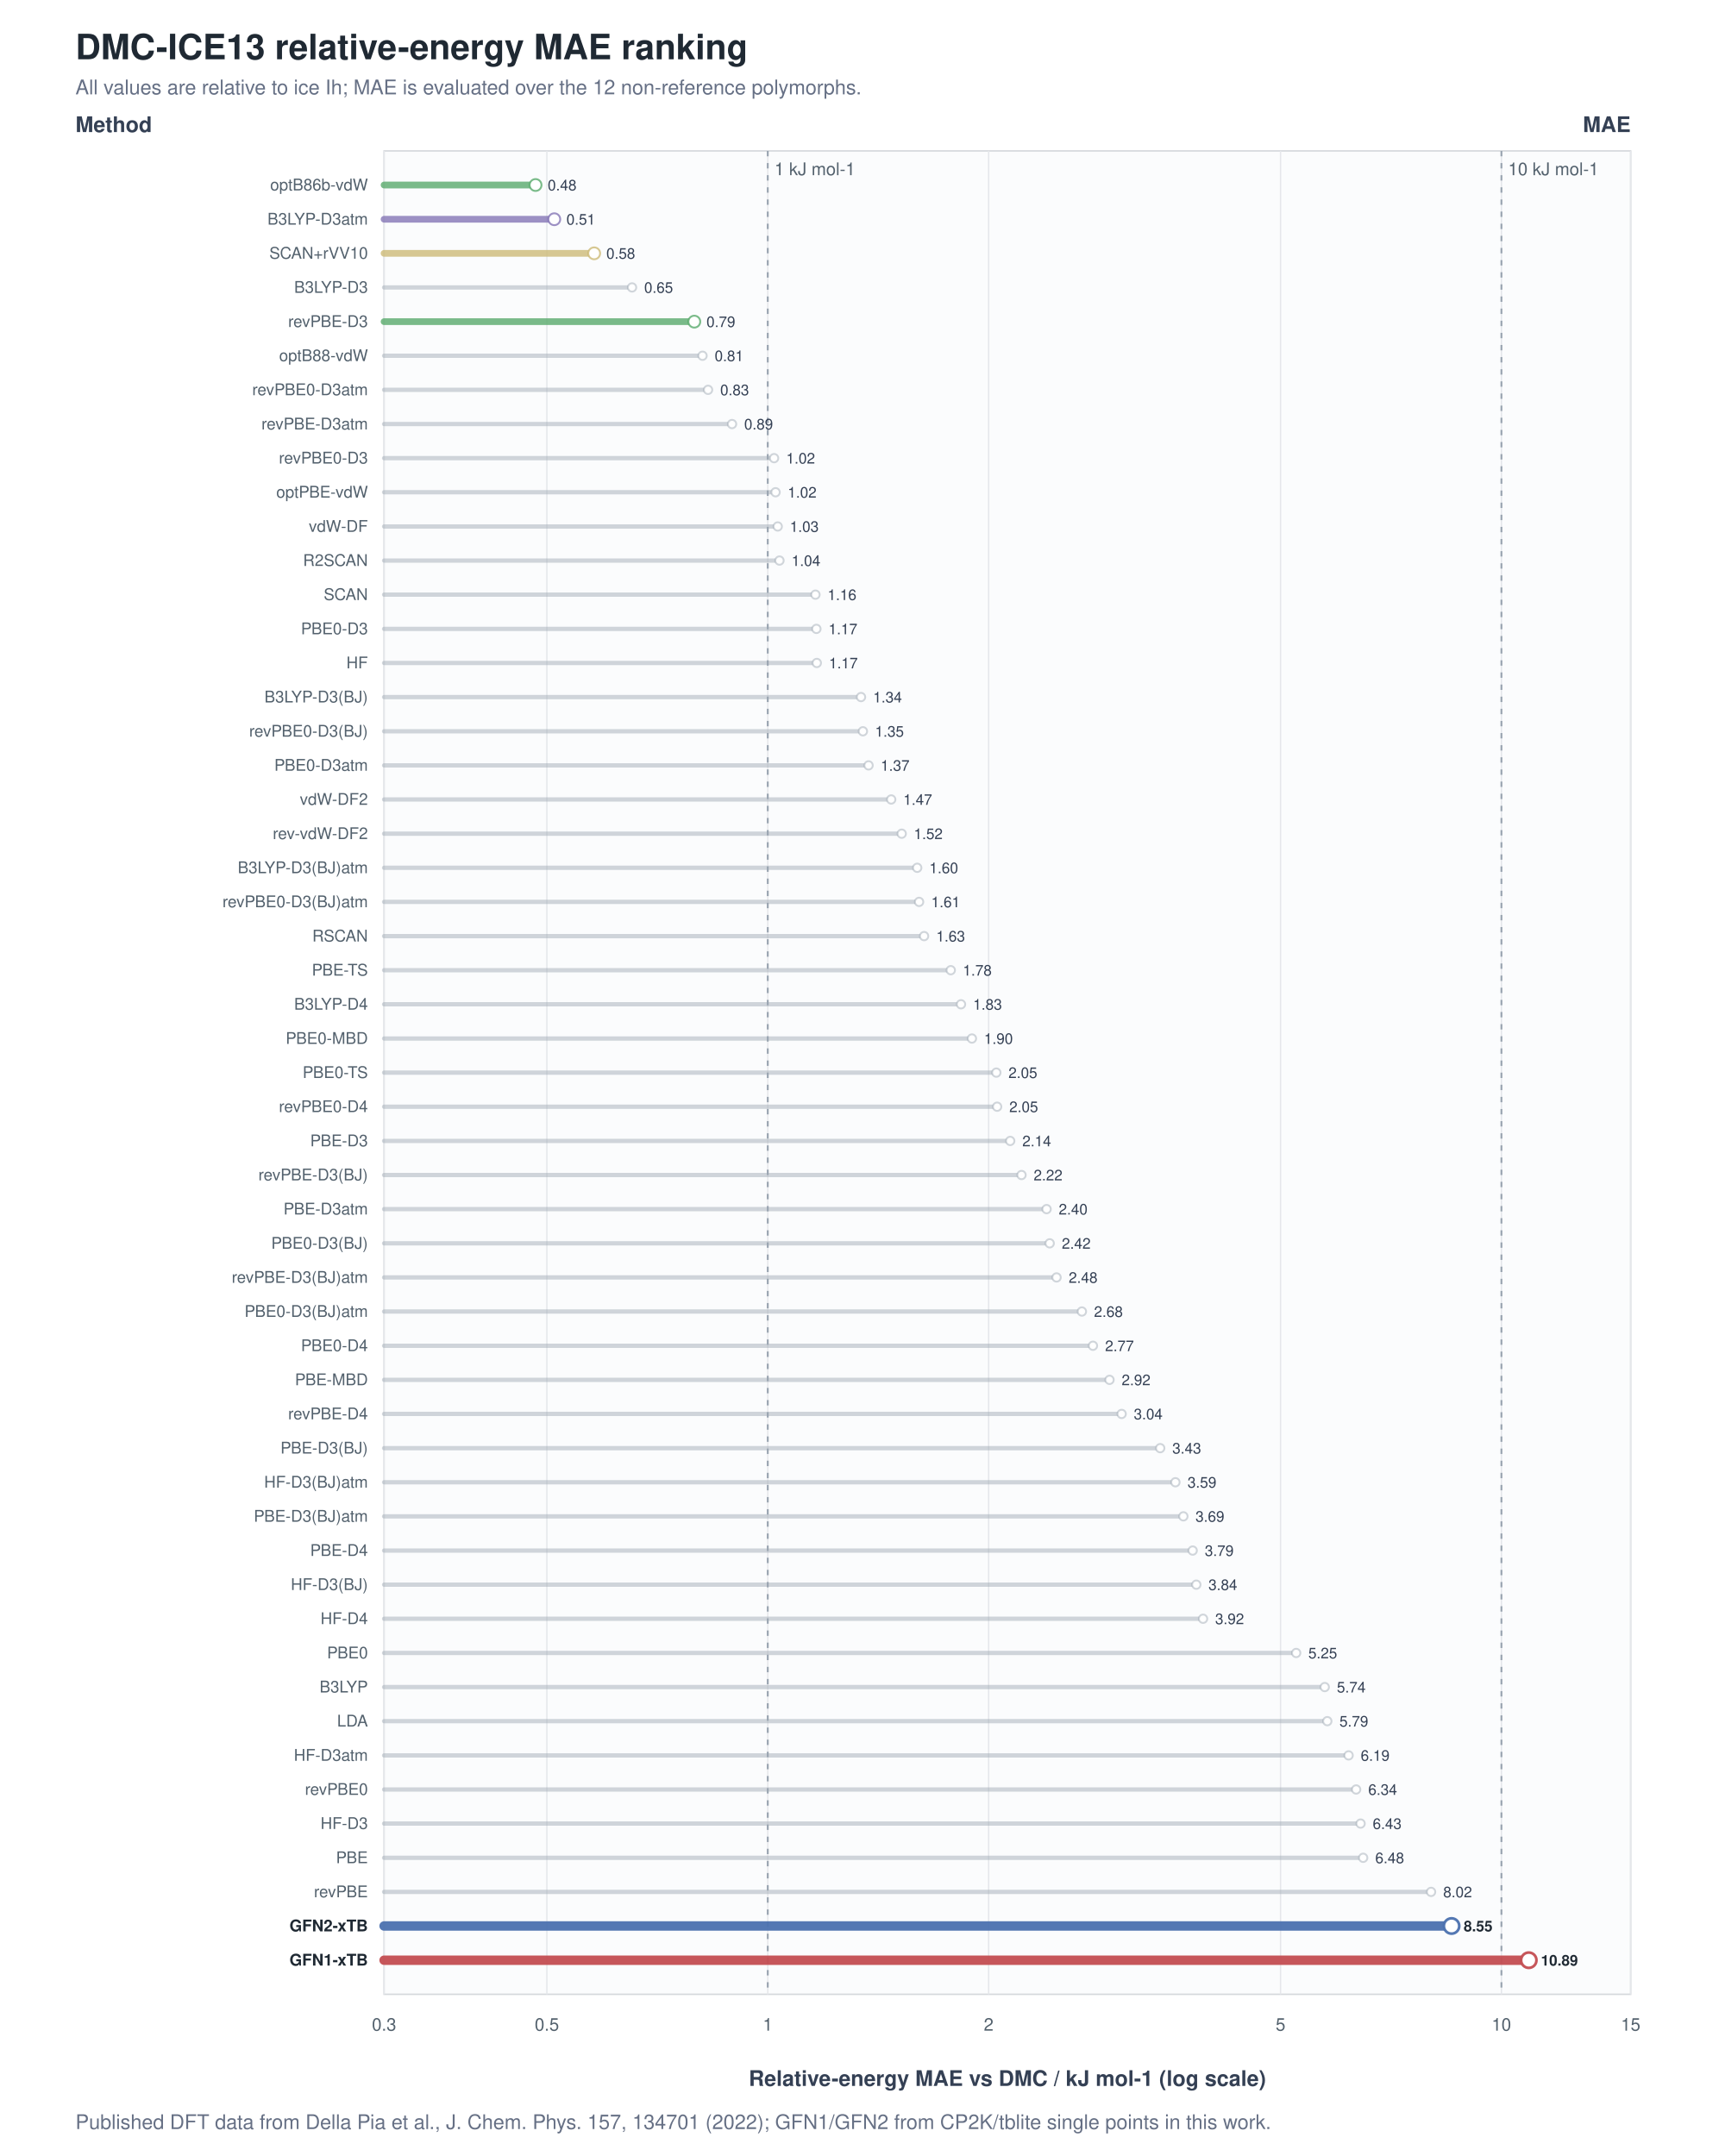
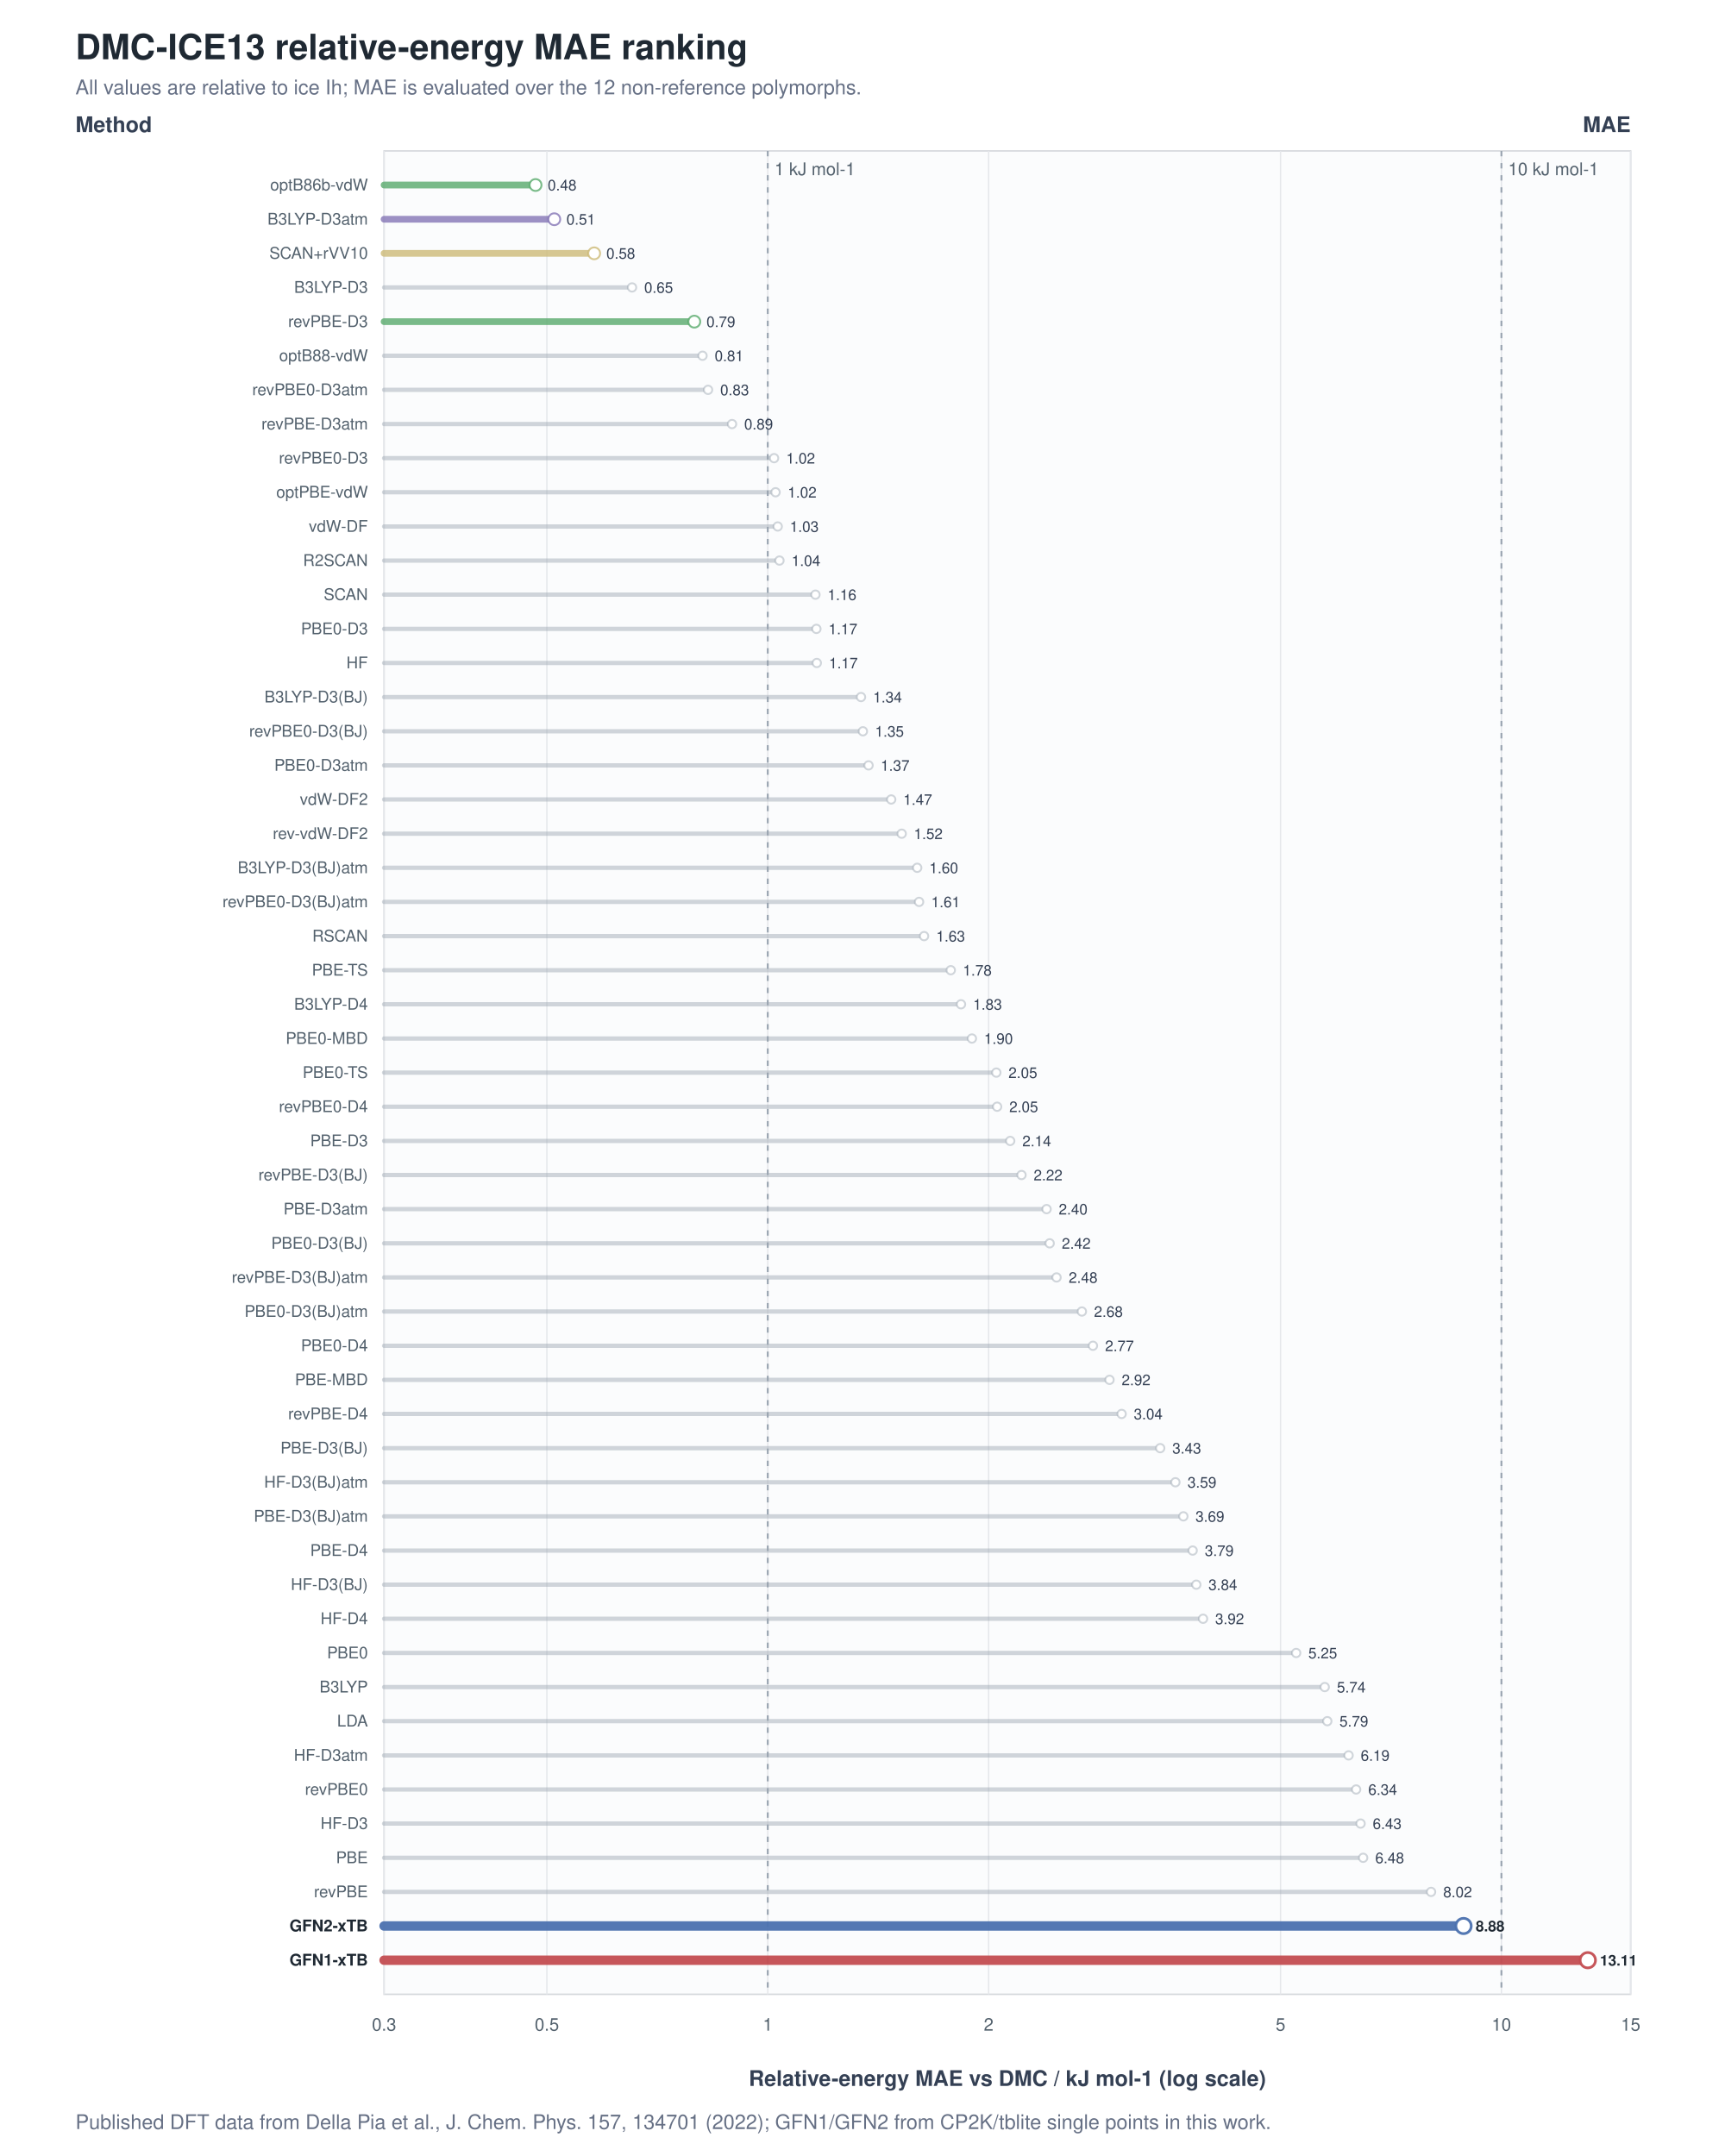
<svg xmlns="http://www.w3.org/2000/svg" width="1280" height="1600" viewBox="0 0 1280 1600">
  <style>
  text { font-family: Helvetica, Arial, sans-serif; fill: #1f2933; }
  .title { font-size: 26px; font-weight: 700; }
  .subtitle { font-size: 15px; fill: #667085; }
  .axis { font-size: 16px; font-weight: 600; fill: #344054; }
  .tick { font-size: 13px; fill: #53616d; }
  .method { font-size: 12px; fill: #53616d; }
  .method-hi { font-size: 12px; font-weight: 700; fill: #1f2933; }
  .value { font-size: 11px; fill: #344054; }
  .value-hi { font-size: 11px; font-weight: 700; fill: #1f2933; }
</style>
  <rect x="0.0" y="0.0" width="1280.0" height="1600.0" fill="#ffffff" />
  <text x="56.0" y="44.0" class="title">DMC-ICE13 relative-energy MAE ranking</text>
  <text x="56.0" y="70.0" class="subtitle">All values are relative to ice Ih; MAE is evaluated over the 12 non-reference polymorphs.</text>
  <rect x="285.0" y="112.0" width="925.0" height="1368.0" fill="#fbfcfd" stroke="#d5d8dc" stroke-width="1.1" />
  <line x1="285.0" y1="112.0" x2="285.0" y2="1480.0" stroke="#e5e7eb" stroke-width="1" />
  <text x="285.0" y="1507.0" text-anchor="middle" class="tick">0.3</text>
  <line x1="405.8" y1="112.0" x2="405.8" y2="1480.0" stroke="#e5e7eb" stroke-width="1" />
  <text x="405.8" y="1507.0" text-anchor="middle" class="tick">0.5</text>
  <line x1="569.7" y1="112.0" x2="569.7" y2="1480.0" stroke="#e5e7eb" stroke-width="1" />
  <text x="569.7" y="1507.0" text-anchor="middle" class="tick">1</text>
  <line x1="733.6" y1="112.0" x2="733.6" y2="1480.0" stroke="#e5e7eb" stroke-width="1" />
  <text x="733.6" y="1507.0" text-anchor="middle" class="tick">2</text>
  <line x1="950.2" y1="112.0" x2="950.2" y2="1480.0" stroke="#e5e7eb" stroke-width="1" />
  <text x="950.2" y="1507.0" text-anchor="middle" class="tick">5</text>
  <line x1="1114.1" y1="112.0" x2="1114.1" y2="1480.0" stroke="#e5e7eb" stroke-width="1" />
  <text x="1114.1" y="1507.0" text-anchor="middle" class="tick">10</text>
  <line x1="1210.0" y1="112.0" x2="1210.0" y2="1480.0" stroke="#e5e7eb" stroke-width="1" />
  <text x="1210.0" y="1507.0" text-anchor="middle" class="tick">15</text>
  <line x1="569.7" y1="112.0" x2="569.7" y2="1480.0" stroke="#9aa5b1" stroke-width="1.4" stroke-dasharray="4 5" />
  <text x="574.7" y="130.0" class="tick">1 kJ mol-1</text>
  <line x1="1114.1" y1="112.0" x2="1114.1" y2="1480.0" stroke="#9aa5b1" stroke-width="1.4" stroke-dasharray="4 5" />
  <text x="1119.1" y="130.0" class="tick">10 kJ mol-1</text>
  <text x="747.5" y="1548.0" text-anchor="middle" class="axis">Relative-energy MAE vs DMC / kJ mol-1 (log scale)</text>
  <text x="56.0" y="98.0" class="axis">Method</text>
  <text x="1210.0" y="98.0" text-anchor="end" class="axis">MAE</text>
  <line x1="285.0" y1="137.3" x2="397.4" y2="137.3" stroke="#55a868" stroke-width="5.0" stroke-linecap="round" stroke-opacity="0.78" />
  <circle cx="397.4" cy="137.3" r="4.4" fill="#ffffff" stroke="#55a868" stroke-width="1.4" stroke-opacity="0.78" />
  <text x="273.0" y="141.3" text-anchor="end" class="method">optB86b-vdW</text>
  <text x="406.4" y="141.3" class="value">0.48</text>
  <line x1="285.0" y1="162.7" x2="411.3" y2="162.7" stroke="#8172b3" stroke-width="5.0" stroke-linecap="round" stroke-opacity="0.78" />
  <circle cx="411.3" cy="162.7" r="4.4" fill="#ffffff" stroke="#8172b3" stroke-width="1.4" stroke-opacity="0.78" />
  <text x="273.0" y="166.7" text-anchor="end" class="method">B3LYP-D3atm</text>
  <text x="420.3" y="166.7" class="value">0.51</text>
  <line x1="285.0" y1="188.0" x2="440.9" y2="188.0" stroke="#ccb974" stroke-width="5.0" stroke-linecap="round" stroke-opacity="0.78" />
  <circle cx="440.9" cy="188.0" r="4.4" fill="#ffffff" stroke="#ccb974" stroke-width="1.4" stroke-opacity="0.78" />
  <text x="273.0" y="192.0" text-anchor="end" class="method">SCAN+rVV10</text>
  <text x="449.9" y="192.0" class="value">0.58</text>
  <line x1="285.0" y1="213.3" x2="469.0" y2="213.3" stroke="#9aa5b1" stroke-width="3.2" stroke-linecap="round" stroke-opacity="0.46" />
  <circle cx="469.0" cy="213.3" r="3.1" fill="#ffffff" stroke="#9aa5b1" stroke-width="1.4" stroke-opacity="0.46" />
  <text x="273.0" y="217.3" text-anchor="end" class="method">B3LYP-D3</text>
  <text x="478.0" y="217.3" class="value">0.65</text>
  <line x1="285.0" y1="238.7" x2="515.2" y2="238.7" stroke="#55a868" stroke-width="5.0" stroke-linecap="round" stroke-opacity="0.78" />
  <circle cx="515.2" cy="238.7" r="4.4" fill="#ffffff" stroke="#55a868" stroke-width="1.4" stroke-opacity="0.78" />
  <text x="273.0" y="242.7" text-anchor="end" class="method">revPBE-D3</text>
  <text x="524.2" y="242.7" class="value">0.79</text>
  <line x1="285.0" y1="264.0" x2="521.3" y2="264.0" stroke="#9aa5b1" stroke-width="3.2" stroke-linecap="round" stroke-opacity="0.46" />
  <circle cx="521.3" cy="264.0" r="3.1" fill="#ffffff" stroke="#9aa5b1" stroke-width="1.4" stroke-opacity="0.46" />
  <text x="273.0" y="268.0" text-anchor="end" class="method">optB88-vdW</text>
  <text x="530.3" y="268.0" class="value">0.81</text>
  <line x1="285.0" y1="289.3" x2="525.4" y2="289.3" stroke="#9aa5b1" stroke-width="3.2" stroke-linecap="round" stroke-opacity="0.46" />
  <circle cx="525.4" cy="289.3" r="3.1" fill="#ffffff" stroke="#9aa5b1" stroke-width="1.4" stroke-opacity="0.46" />
  <text x="273.0" y="293.3" text-anchor="end" class="method">revPBE0-D3atm</text>
  <text x="534.4" y="293.3" class="value">0.83</text>
  <line x1="285.0" y1="314.7" x2="543.2" y2="314.7" stroke="#9aa5b1" stroke-width="3.2" stroke-linecap="round" stroke-opacity="0.46" />
  <circle cx="543.2" cy="314.7" r="3.1" fill="#ffffff" stroke="#9aa5b1" stroke-width="1.4" stroke-opacity="0.46" />
  <text x="273.0" y="318.7" text-anchor="end" class="method">revPBE-D3atm</text>
  <text x="552.2" y="318.7" class="value">0.89</text>
  <line x1="285.0" y1="340.0" x2="574.4" y2="340.0" stroke="#9aa5b1" stroke-width="3.2" stroke-linecap="round" stroke-opacity="0.46" />
  <circle cx="574.4" cy="340.0" r="3.1" fill="#ffffff" stroke="#9aa5b1" stroke-width="1.4" stroke-opacity="0.46" />
  <text x="273.0" y="344.0" text-anchor="end" class="method">revPBE0-D3</text>
  <text x="583.4" y="344.0" class="value">1.02</text>
  <line x1="285.0" y1="365.3" x2="575.5" y2="365.3" stroke="#9aa5b1" stroke-width="3.2" stroke-linecap="round" stroke-opacity="0.46" />
  <circle cx="575.5" cy="365.3" r="3.1" fill="#ffffff" stroke="#9aa5b1" stroke-width="1.4" stroke-opacity="0.46" />
  <text x="273.0" y="369.3" text-anchor="end" class="method">optPBE-vdW</text>
  <text x="584.5" y="369.3" class="value">1.02</text>
  <line x1="285.0" y1="390.7" x2="577.1" y2="390.7" stroke="#9aa5b1" stroke-width="3.2" stroke-linecap="round" stroke-opacity="0.46" />
  <circle cx="577.1" cy="390.7" r="3.1" fill="#ffffff" stroke="#9aa5b1" stroke-width="1.4" stroke-opacity="0.46" />
  <text x="273.0" y="394.7" text-anchor="end" class="method">vdW-DF</text>
  <text x="586.1" y="394.7" class="value">1.03</text>
  <line x1="285.0" y1="416.0" x2="578.4" y2="416.0" stroke="#9aa5b1" stroke-width="3.2" stroke-linecap="round" stroke-opacity="0.46" />
  <circle cx="578.4" cy="416.0" r="3.1" fill="#ffffff" stroke="#9aa5b1" stroke-width="1.4" stroke-opacity="0.46" />
  <text x="273.0" y="420.0" text-anchor="end" class="method">R2SCAN</text>
  <text x="587.4" y="420.0" class="value">1.04</text>
  <line x1="285.0" y1="441.3" x2="605.1" y2="441.3" stroke="#9aa5b1" stroke-width="3.2" stroke-linecap="round" stroke-opacity="0.46" />
  <circle cx="605.1" cy="441.3" r="3.1" fill="#ffffff" stroke="#9aa5b1" stroke-width="1.4" stroke-opacity="0.46" />
  <text x="273.0" y="445.3" text-anchor="end" class="method">SCAN</text>
  <text x="614.1" y="445.3" class="value">1.16</text>
  <line x1="285.0" y1="466.7" x2="605.8" y2="466.7" stroke="#9aa5b1" stroke-width="3.2" stroke-linecap="round" stroke-opacity="0.46" />
  <circle cx="605.8" cy="466.7" r="3.1" fill="#ffffff" stroke="#9aa5b1" stroke-width="1.4" stroke-opacity="0.46" />
  <text x="273.0" y="470.7" text-anchor="end" class="method">PBE0-D3</text>
  <text x="614.8" y="470.7" class="value">1.17</text>
  <line x1="285.0" y1="492.0" x2="606.1" y2="492.0" stroke="#9aa5b1" stroke-width="3.2" stroke-linecap="round" stroke-opacity="0.46" />
  <circle cx="606.1" cy="492.0" r="3.1" fill="#ffffff" stroke="#9aa5b1" stroke-width="1.4" stroke-opacity="0.46" />
  <text x="273.0" y="496.0" text-anchor="end" class="method">HF</text>
  <text x="615.1" y="496.0" class="value">1.17</text>
  <line x1="285.0" y1="517.3" x2="638.9" y2="517.3" stroke="#9aa5b1" stroke-width="3.2" stroke-linecap="round" stroke-opacity="0.46" />
  <circle cx="638.9" cy="517.3" r="3.1" fill="#ffffff" stroke="#9aa5b1" stroke-width="1.4" stroke-opacity="0.46" />
  <text x="273.0" y="521.3" text-anchor="end" class="method">B3LYP-D3(BJ)</text>
  <text x="647.9" y="521.3" class="value">1.34</text>
  <line x1="285.0" y1="542.7" x2="640.3" y2="542.7" stroke="#9aa5b1" stroke-width="3.2" stroke-linecap="round" stroke-opacity="0.46" />
  <circle cx="640.3" cy="542.7" r="3.1" fill="#ffffff" stroke="#9aa5b1" stroke-width="1.4" stroke-opacity="0.46" />
  <text x="273.0" y="546.7" text-anchor="end" class="method">revPBE0-D3(BJ)</text>
  <text x="649.3" y="546.7" class="value">1.35</text>
  <line x1="285.0" y1="568.0" x2="644.5" y2="568.0" stroke="#9aa5b1" stroke-width="3.2" stroke-linecap="round" stroke-opacity="0.46" />
  <circle cx="644.5" cy="568.0" r="3.1" fill="#ffffff" stroke="#9aa5b1" stroke-width="1.4" stroke-opacity="0.46" />
  <text x="273.0" y="572.0" text-anchor="end" class="method">PBE0-D3atm</text>
  <text x="653.5" y="572.0" class="value">1.37</text>
  <line x1="285.0" y1="593.3" x2="661.3" y2="593.3" stroke="#9aa5b1" stroke-width="3.2" stroke-linecap="round" stroke-opacity="0.46" />
  <circle cx="661.3" cy="593.3" r="3.1" fill="#ffffff" stroke="#9aa5b1" stroke-width="1.4" stroke-opacity="0.46" />
  <text x="273.0" y="597.3" text-anchor="end" class="method">vdW-DF2</text>
  <text x="670.3" y="597.3" class="value">1.47</text>
  <line x1="285.0" y1="618.7" x2="669.1" y2="618.7" stroke="#9aa5b1" stroke-width="3.2" stroke-linecap="round" stroke-opacity="0.46" />
  <circle cx="669.1" cy="618.7" r="3.1" fill="#ffffff" stroke="#9aa5b1" stroke-width="1.4" stroke-opacity="0.46" />
  <text x="273.0" y="622.7" text-anchor="end" class="method">rev-vdW-DF2</text>
  <text x="678.1" y="622.7" class="value">1.52</text>
  <line x1="285.0" y1="644.0" x2="680.6" y2="644.0" stroke="#9aa5b1" stroke-width="3.2" stroke-linecap="round" stroke-opacity="0.46" />
  <circle cx="680.6" cy="644.0" r="3.1" fill="#ffffff" stroke="#9aa5b1" stroke-width="1.4" stroke-opacity="0.46" />
  <text x="273.0" y="648.0" text-anchor="end" class="method">B3LYP-D3(BJ)atm</text>
  <text x="689.6" y="648.0" class="value">1.60</text>
  <line x1="285.0" y1="669.3" x2="682.0" y2="669.3" stroke="#9aa5b1" stroke-width="3.2" stroke-linecap="round" stroke-opacity="0.46" />
  <circle cx="682.0" cy="669.3" r="3.1" fill="#ffffff" stroke="#9aa5b1" stroke-width="1.4" stroke-opacity="0.46" />
  <text x="273.0" y="673.3" text-anchor="end" class="method">revPBE0-D3(BJ)atm</text>
  <text x="691.0" y="673.3" class="value">1.61</text>
  <line x1="285.0" y1="694.7" x2="685.7" y2="694.7" stroke="#9aa5b1" stroke-width="3.2" stroke-linecap="round" stroke-opacity="0.46" />
  <circle cx="685.7" cy="694.7" r="3.1" fill="#ffffff" stroke="#9aa5b1" stroke-width="1.4" stroke-opacity="0.46" />
  <text x="273.0" y="698.7" text-anchor="end" class="method">RSCAN</text>
  <text x="694.7" y="698.7" class="value">1.63</text>
  <line x1="285.0" y1="720.0" x2="705.5" y2="720.0" stroke="#9aa5b1" stroke-width="3.2" stroke-linecap="round" stroke-opacity="0.46" />
  <circle cx="705.5" cy="720.0" r="3.1" fill="#ffffff" stroke="#9aa5b1" stroke-width="1.4" stroke-opacity="0.46" />
  <text x="273.0" y="724.0" text-anchor="end" class="method">PBE-TS</text>
  <text x="714.5" y="724.0" class="value">1.78</text>
  <line x1="285.0" y1="745.3" x2="713.1" y2="745.3" stroke="#9aa5b1" stroke-width="3.2" stroke-linecap="round" stroke-opacity="0.46" />
  <circle cx="713.1" cy="745.3" r="3.1" fill="#ffffff" stroke="#9aa5b1" stroke-width="1.4" stroke-opacity="0.46" />
  <text x="273.0" y="749.3" text-anchor="end" class="method">B3LYP-D4</text>
  <text x="722.1" y="749.3" class="value">1.83</text>
  <line x1="285.0" y1="770.7" x2="721.2" y2="770.7" stroke="#9aa5b1" stroke-width="3.2" stroke-linecap="round" stroke-opacity="0.46" />
  <circle cx="721.2" cy="770.7" r="3.1" fill="#ffffff" stroke="#9aa5b1" stroke-width="1.4" stroke-opacity="0.46" />
  <text x="273.0" y="774.7" text-anchor="end" class="method">PBE0-MBD</text>
  <text x="730.2" y="774.7" class="value">1.90</text>
  <line x1="285.0" y1="796.0" x2="739.3" y2="796.0" stroke="#9aa5b1" stroke-width="3.2" stroke-linecap="round" stroke-opacity="0.46" />
  <circle cx="739.3" cy="796.0" r="3.1" fill="#ffffff" stroke="#9aa5b1" stroke-width="1.4" stroke-opacity="0.46" />
  <text x="273.0" y="800.0" text-anchor="end" class="method">PBE0-TS</text>
  <text x="748.3" y="800.0" class="value">2.05</text>
  <line x1="285.0" y1="821.3" x2="739.9" y2="821.3" stroke="#9aa5b1" stroke-width="3.2" stroke-linecap="round" stroke-opacity="0.46" />
  <circle cx="739.9" cy="821.3" r="3.1" fill="#ffffff" stroke="#9aa5b1" stroke-width="1.4" stroke-opacity="0.46" />
  <text x="273.0" y="825.3" text-anchor="end" class="method">revPBE0-D4</text>
  <text x="748.9" y="825.3" class="value">2.05</text>
  <line x1="285.0" y1="846.7" x2="749.6" y2="846.7" stroke="#9aa5b1" stroke-width="3.2" stroke-linecap="round" stroke-opacity="0.46" />
  <circle cx="749.6" cy="846.7" r="3.1" fill="#ffffff" stroke="#9aa5b1" stroke-width="1.4" stroke-opacity="0.46" />
  <text x="273.0" y="850.7" text-anchor="end" class="method">PBE-D3</text>
  <text x="758.6" y="850.7" class="value">2.14</text>
  <line x1="285.0" y1="872.0" x2="758.0" y2="872.0" stroke="#9aa5b1" stroke-width="3.2" stroke-linecap="round" stroke-opacity="0.46" />
  <circle cx="758.0" cy="872.0" r="3.1" fill="#ffffff" stroke="#9aa5b1" stroke-width="1.4" stroke-opacity="0.46" />
  <text x="273.0" y="876.0" text-anchor="end" class="method">revPBE-D3(BJ)</text>
  <text x="767.0" y="876.0" class="value">2.22</text>
  <line x1="285.0" y1="897.3" x2="776.6" y2="897.3" stroke="#9aa5b1" stroke-width="3.2" stroke-linecap="round" stroke-opacity="0.46" />
  <circle cx="776.6" cy="897.3" r="3.1" fill="#ffffff" stroke="#9aa5b1" stroke-width="1.4" stroke-opacity="0.46" />
  <text x="273.0" y="901.3" text-anchor="end" class="method">PBE-D3atm</text>
  <text x="785.6" y="901.3" class="value">2.40</text>
  <line x1="285.0" y1="922.7" x2="778.9" y2="922.7" stroke="#9aa5b1" stroke-width="3.2" stroke-linecap="round" stroke-opacity="0.46" />
  <circle cx="778.9" cy="922.7" r="3.1" fill="#ffffff" stroke="#9aa5b1" stroke-width="1.4" stroke-opacity="0.46" />
  <text x="273.0" y="926.7" text-anchor="end" class="method">PBE0-D3(BJ)</text>
  <text x="787.9" y="926.7" class="value">2.42</text>
  <line x1="285.0" y1="948.0" x2="784.0" y2="948.0" stroke="#9aa5b1" stroke-width="3.2" stroke-linecap="round" stroke-opacity="0.46" />
  <circle cx="784.0" cy="948.0" r="3.1" fill="#ffffff" stroke="#9aa5b1" stroke-width="1.4" stroke-opacity="0.46" />
  <text x="273.0" y="952.0" text-anchor="end" class="method">revPBE-D3(BJ)atm</text>
  <text x="793.0" y="952.0" class="value">2.48</text>
  <line x1="285.0" y1="973.3" x2="802.8" y2="973.3" stroke="#9aa5b1" stroke-width="3.2" stroke-linecap="round" stroke-opacity="0.46" />
  <circle cx="802.8" cy="973.3" r="3.1" fill="#ffffff" stroke="#9aa5b1" stroke-width="1.4" stroke-opacity="0.46" />
  <text x="273.0" y="977.3" text-anchor="end" class="method">PBE0-D3(BJ)atm</text>
  <text x="811.8" y="977.3" class="value">2.68</text>
  <line x1="285.0" y1="998.7" x2="811.0" y2="998.7" stroke="#9aa5b1" stroke-width="3.2" stroke-linecap="round" stroke-opacity="0.46" />
  <circle cx="811.0" cy="998.7" r="3.1" fill="#ffffff" stroke="#9aa5b1" stroke-width="1.4" stroke-opacity="0.46" />
  <text x="273.0" y="1002.7" text-anchor="end" class="method">PBE0-D4</text>
  <text x="820.0" y="1002.7" class="value">2.77</text>
  <line x1="285.0" y1="1024.0" x2="823.3" y2="1024.0" stroke="#9aa5b1" stroke-width="3.2" stroke-linecap="round" stroke-opacity="0.46" />
  <circle cx="823.3" cy="1024.0" r="3.1" fill="#ffffff" stroke="#9aa5b1" stroke-width="1.4" stroke-opacity="0.46" />
  <text x="273.0" y="1028.0" text-anchor="end" class="method">PBE-MBD</text>
  <text x="832.3" y="1028.0" class="value">2.92</text>
  <line x1="285.0" y1="1049.3" x2="832.3" y2="1049.3" stroke="#9aa5b1" stroke-width="3.2" stroke-linecap="round" stroke-opacity="0.46" />
  <circle cx="832.3" cy="1049.3" r="3.1" fill="#ffffff" stroke="#9aa5b1" stroke-width="1.4" stroke-opacity="0.46" />
  <text x="273.0" y="1053.3" text-anchor="end" class="method">revPBE-D4</text>
  <text x="841.3" y="1053.3" class="value">3.04</text>
  <line x1="285.0" y1="1074.7" x2="860.9" y2="1074.7" stroke="#9aa5b1" stroke-width="3.2" stroke-linecap="round" stroke-opacity="0.46" />
  <circle cx="860.9" cy="1074.7" r="3.1" fill="#ffffff" stroke="#9aa5b1" stroke-width="1.4" stroke-opacity="0.46" />
  <text x="273.0" y="1078.7" text-anchor="end" class="method">PBE-D3(BJ)</text>
  <text x="869.9" y="1078.7" class="value">3.43</text>
  <line x1="285.0" y1="1100.0" x2="872.2" y2="1100.0" stroke="#9aa5b1" stroke-width="3.2" stroke-linecap="round" stroke-opacity="0.46" />
  <circle cx="872.2" cy="1100.0" r="3.1" fill="#ffffff" stroke="#9aa5b1" stroke-width="1.4" stroke-opacity="0.46" />
  <text x="273.0" y="1104.0" text-anchor="end" class="method">HF-D3(BJ)atm</text>
  <text x="881.2" y="1104.0" class="value">3.59</text>
  <line x1="285.0" y1="1125.3" x2="878.1" y2="1125.3" stroke="#9aa5b1" stroke-width="3.2" stroke-linecap="round" stroke-opacity="0.46" />
  <circle cx="878.1" cy="1125.3" r="3.1" fill="#ffffff" stroke="#9aa5b1" stroke-width="1.4" stroke-opacity="0.46" />
  <text x="273.0" y="1129.3" text-anchor="end" class="method">PBE-D3(BJ)atm</text>
  <text x="887.1" y="1129.3" class="value">3.69</text>
  <line x1="285.0" y1="1150.7" x2="885.0" y2="1150.7" stroke="#9aa5b1" stroke-width="3.2" stroke-linecap="round" stroke-opacity="0.46" />
  <circle cx="885.0" cy="1150.7" r="3.1" fill="#ffffff" stroke="#9aa5b1" stroke-width="1.4" stroke-opacity="0.46" />
  <text x="273.0" y="1154.7" text-anchor="end" class="method">PBE-D4</text>
  <text x="894.0" y="1154.7" class="value">3.79</text>
  <line x1="285.0" y1="1176.0" x2="887.7" y2="1176.0" stroke="#9aa5b1" stroke-width="3.2" stroke-linecap="round" stroke-opacity="0.46" />
  <circle cx="887.7" cy="1176.0" r="3.1" fill="#ffffff" stroke="#9aa5b1" stroke-width="1.4" stroke-opacity="0.46" />
  <text x="273.0" y="1180.0" text-anchor="end" class="method">HF-D3(BJ)</text>
  <text x="896.7" y="1180.0" class="value">3.84</text>
  <line x1="285.0" y1="1201.3" x2="892.7" y2="1201.3" stroke="#9aa5b1" stroke-width="3.2" stroke-linecap="round" stroke-opacity="0.46" />
  <circle cx="892.7" cy="1201.3" r="3.1" fill="#ffffff" stroke="#9aa5b1" stroke-width="1.4" stroke-opacity="0.46" />
  <text x="273.0" y="1205.3" text-anchor="end" class="method">HF-D4</text>
  <text x="901.7" y="1205.3" class="value">3.92</text>
  <line x1="285.0" y1="1226.7" x2="961.8" y2="1226.7" stroke="#9aa5b1" stroke-width="3.2" stroke-linecap="round" stroke-opacity="0.46" />
  <circle cx="961.8" cy="1226.7" r="3.1" fill="#ffffff" stroke="#9aa5b1" stroke-width="1.4" stroke-opacity="0.46" />
  <text x="273.0" y="1230.7" text-anchor="end" class="method">PBE0</text>
  <text x="970.8" y="1230.7" class="value">5.25</text>
  <line x1="285.0" y1="1252.0" x2="983.0" y2="1252.0" stroke="#9aa5b1" stroke-width="3.2" stroke-linecap="round" stroke-opacity="0.46" />
  <circle cx="983.0" cy="1252.0" r="3.1" fill="#ffffff" stroke="#9aa5b1" stroke-width="1.4" stroke-opacity="0.46" />
  <text x="273.0" y="1256.0" text-anchor="end" class="method">B3LYP</text>
  <text x="992.0" y="1256.0" class="value">5.74</text>
  <line x1="285.0" y1="1277.3" x2="984.9" y2="1277.3" stroke="#9aa5b1" stroke-width="3.2" stroke-linecap="round" stroke-opacity="0.46" />
  <circle cx="984.9" cy="1277.3" r="3.1" fill="#ffffff" stroke="#9aa5b1" stroke-width="1.4" stroke-opacity="0.46" />
  <text x="273.0" y="1281.3" text-anchor="end" class="method">LDA</text>
  <text x="993.9" y="1281.3" class="value">5.79</text>
  <line x1="285.0" y1="1302.7" x2="1000.7" y2="1302.7" stroke="#9aa5b1" stroke-width="3.2" stroke-linecap="round" stroke-opacity="0.46" />
  <circle cx="1000.7" cy="1302.7" r="3.1" fill="#ffffff" stroke="#9aa5b1" stroke-width="1.4" stroke-opacity="0.46" />
  <text x="273.0" y="1306.7" text-anchor="end" class="method">HF-D3atm</text>
  <text x="1009.7" y="1306.7" class="value">6.19</text>
  <line x1="285.0" y1="1328.0" x2="1006.3" y2="1328.0" stroke="#9aa5b1" stroke-width="3.2" stroke-linecap="round" stroke-opacity="0.46" />
  <circle cx="1006.3" cy="1328.0" r="3.1" fill="#ffffff" stroke="#9aa5b1" stroke-width="1.4" stroke-opacity="0.46" />
  <text x="273.0" y="1332.0" text-anchor="end" class="method">revPBE0</text>
  <text x="1015.3" y="1332.0" class="value">6.34</text>
  <line x1="285.0" y1="1353.3" x2="1009.6" y2="1353.3" stroke="#9aa5b1" stroke-width="3.2" stroke-linecap="round" stroke-opacity="0.46" />
  <circle cx="1009.6" cy="1353.3" r="3.1" fill="#ffffff" stroke="#9aa5b1" stroke-width="1.4" stroke-opacity="0.46" />
  <text x="273.0" y="1357.3" text-anchor="end" class="method">HF-D3</text>
  <text x="1018.6" y="1357.3" class="value">6.43</text>
  <line x1="285.0" y1="1378.7" x2="1011.5" y2="1378.7" stroke="#9aa5b1" stroke-width="3.2" stroke-linecap="round" stroke-opacity="0.46" />
  <circle cx="1011.5" cy="1378.7" r="3.1" fill="#ffffff" stroke="#9aa5b1" stroke-width="1.4" stroke-opacity="0.46" />
  <text x="273.0" y="1382.7" text-anchor="end" class="method">PBE</text>
  <text x="1020.5" y="1382.7" class="value">6.48</text>
  <line x1="285.0" y1="1404.0" x2="1061.9" y2="1404.0" stroke="#9aa5b1" stroke-width="3.2" stroke-linecap="round" stroke-opacity="0.46" />
  <circle cx="1061.9" cy="1404.0" r="3.1" fill="#ffffff" stroke="#9aa5b1" stroke-width="1.4" stroke-opacity="0.46" />
  <text x="273.0" y="1408.0" text-anchor="end" class="method">revPBE</text>
  <text x="1070.9" y="1408.0" class="value">8.02</text>
-   <line x1="285.0" y1="1429.3" x2="1077.1" y2="1429.3" stroke="#4c72b0" stroke-width="7.0" stroke-linecap="round" stroke-opacity="0.95" />
-   <circle cx="1077.1" cy="1429.3" r="5.7" fill="#ffffff" stroke="#4c72b0" stroke-width="2.0" stroke-opacity="0.95" />
+   <line x1="285.0" y1="1429.3" x2="1086.0" y2="1429.3" stroke="#4c72b0" stroke-width="7.0" stroke-linecap="round" stroke-opacity="0.95" />
+   <circle cx="1086.0" cy="1429.3" r="5.7" fill="#ffffff" stroke="#4c72b0" stroke-width="2.0" stroke-opacity="0.95" />
  <text x="273.0" y="1433.3" text-anchor="end" class="method-hi">GFN2-xTB</text>
-   <text x="1086.1" y="1433.3" class="value-hi">8.55</text>
-   <line x1="285.0" y1="1454.7" x2="1134.4" y2="1454.7" stroke="#c44e52" stroke-width="7.0" stroke-linecap="round" stroke-opacity="0.95" />
-   <circle cx="1134.4" cy="1454.7" r="5.7" fill="#ffffff" stroke="#c44e52" stroke-width="2.0" stroke-opacity="0.95" />
+   <text x="1095.0" y="1433.3" class="value-hi">8.88</text>
+   <line x1="285.0" y1="1454.7" x2="1178.2" y2="1454.7" stroke="#c44e52" stroke-width="7.0" stroke-linecap="round" stroke-opacity="0.95" />
+   <circle cx="1178.2" cy="1454.7" r="5.7" fill="#ffffff" stroke="#c44e52" stroke-width="2.0" stroke-opacity="0.95" />
  <text x="273.0" y="1458.7" text-anchor="end" class="method-hi">GFN1-xTB</text>
-   <text x="1143.4" y="1458.7" class="value-hi">10.89</text>
+   <text x="1187.2" y="1458.7" class="value-hi">13.11</text>
  <text x="56.0" y="1580.0" class="subtitle">Published DFT data from Della Pia et al., J. Chem. Phys. 157, 134701 (2022); GFN1/GFN2 from CP2K/tblite single points in this work.</text>
</svg>
